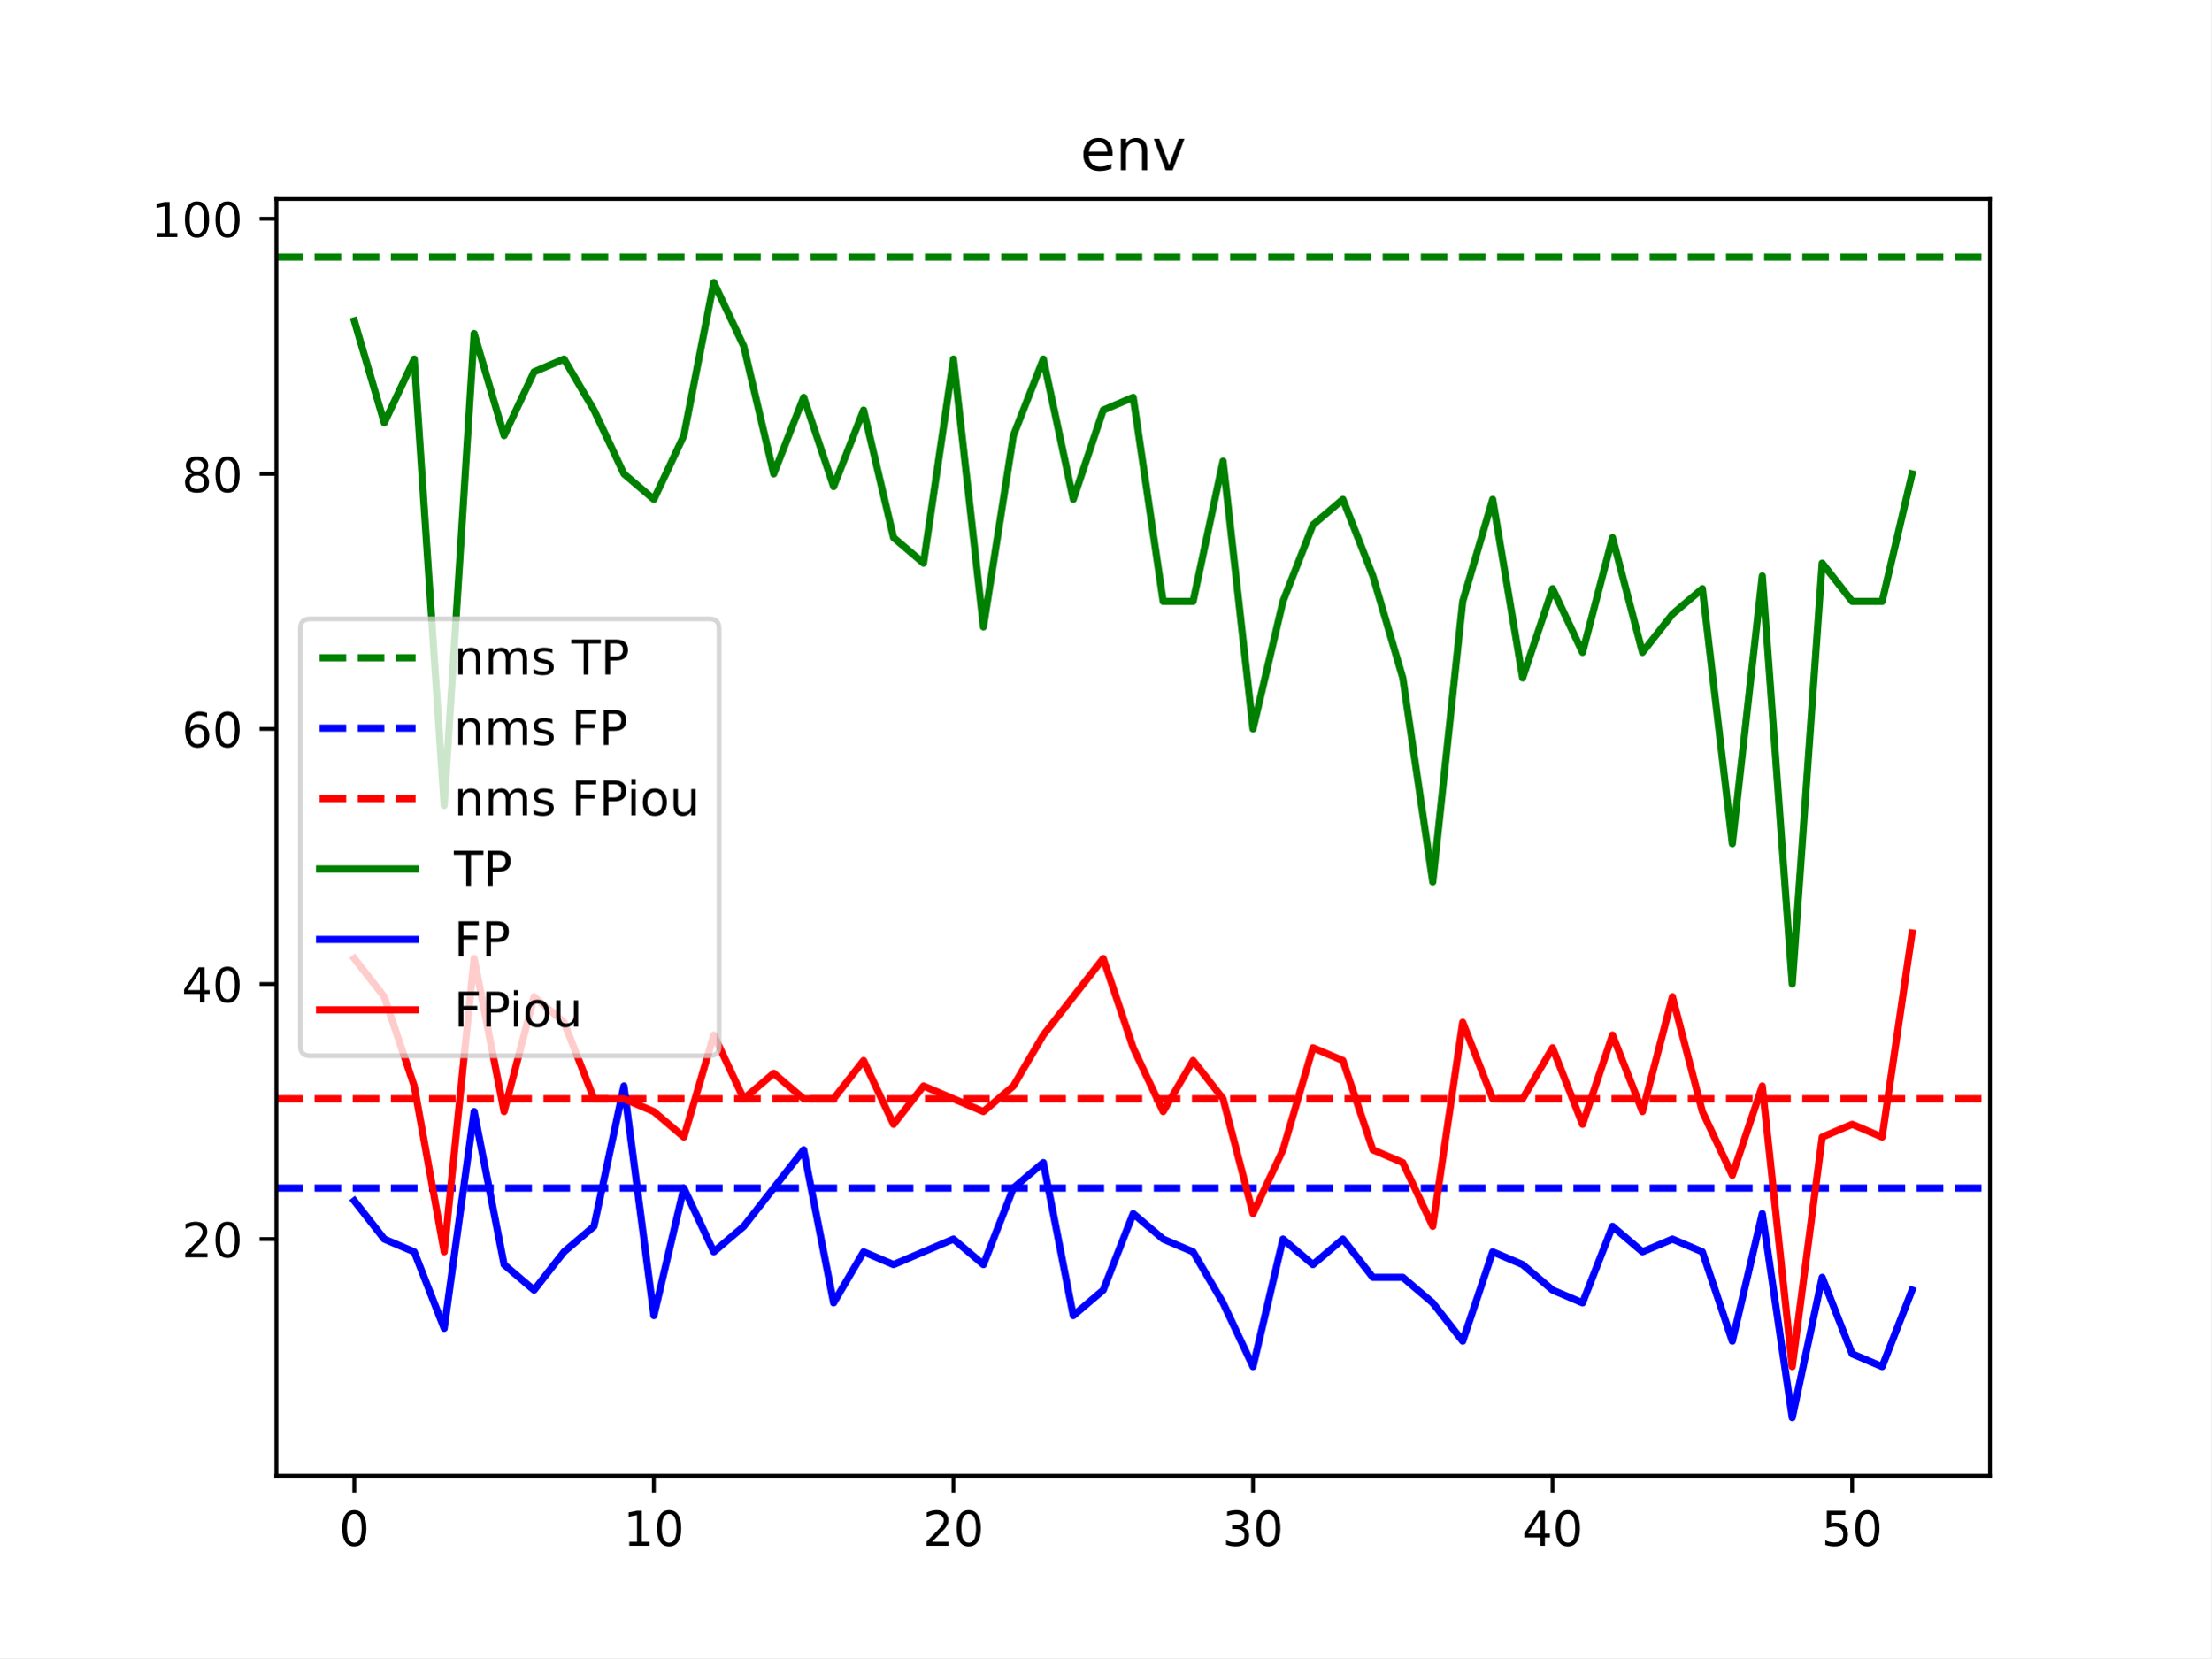
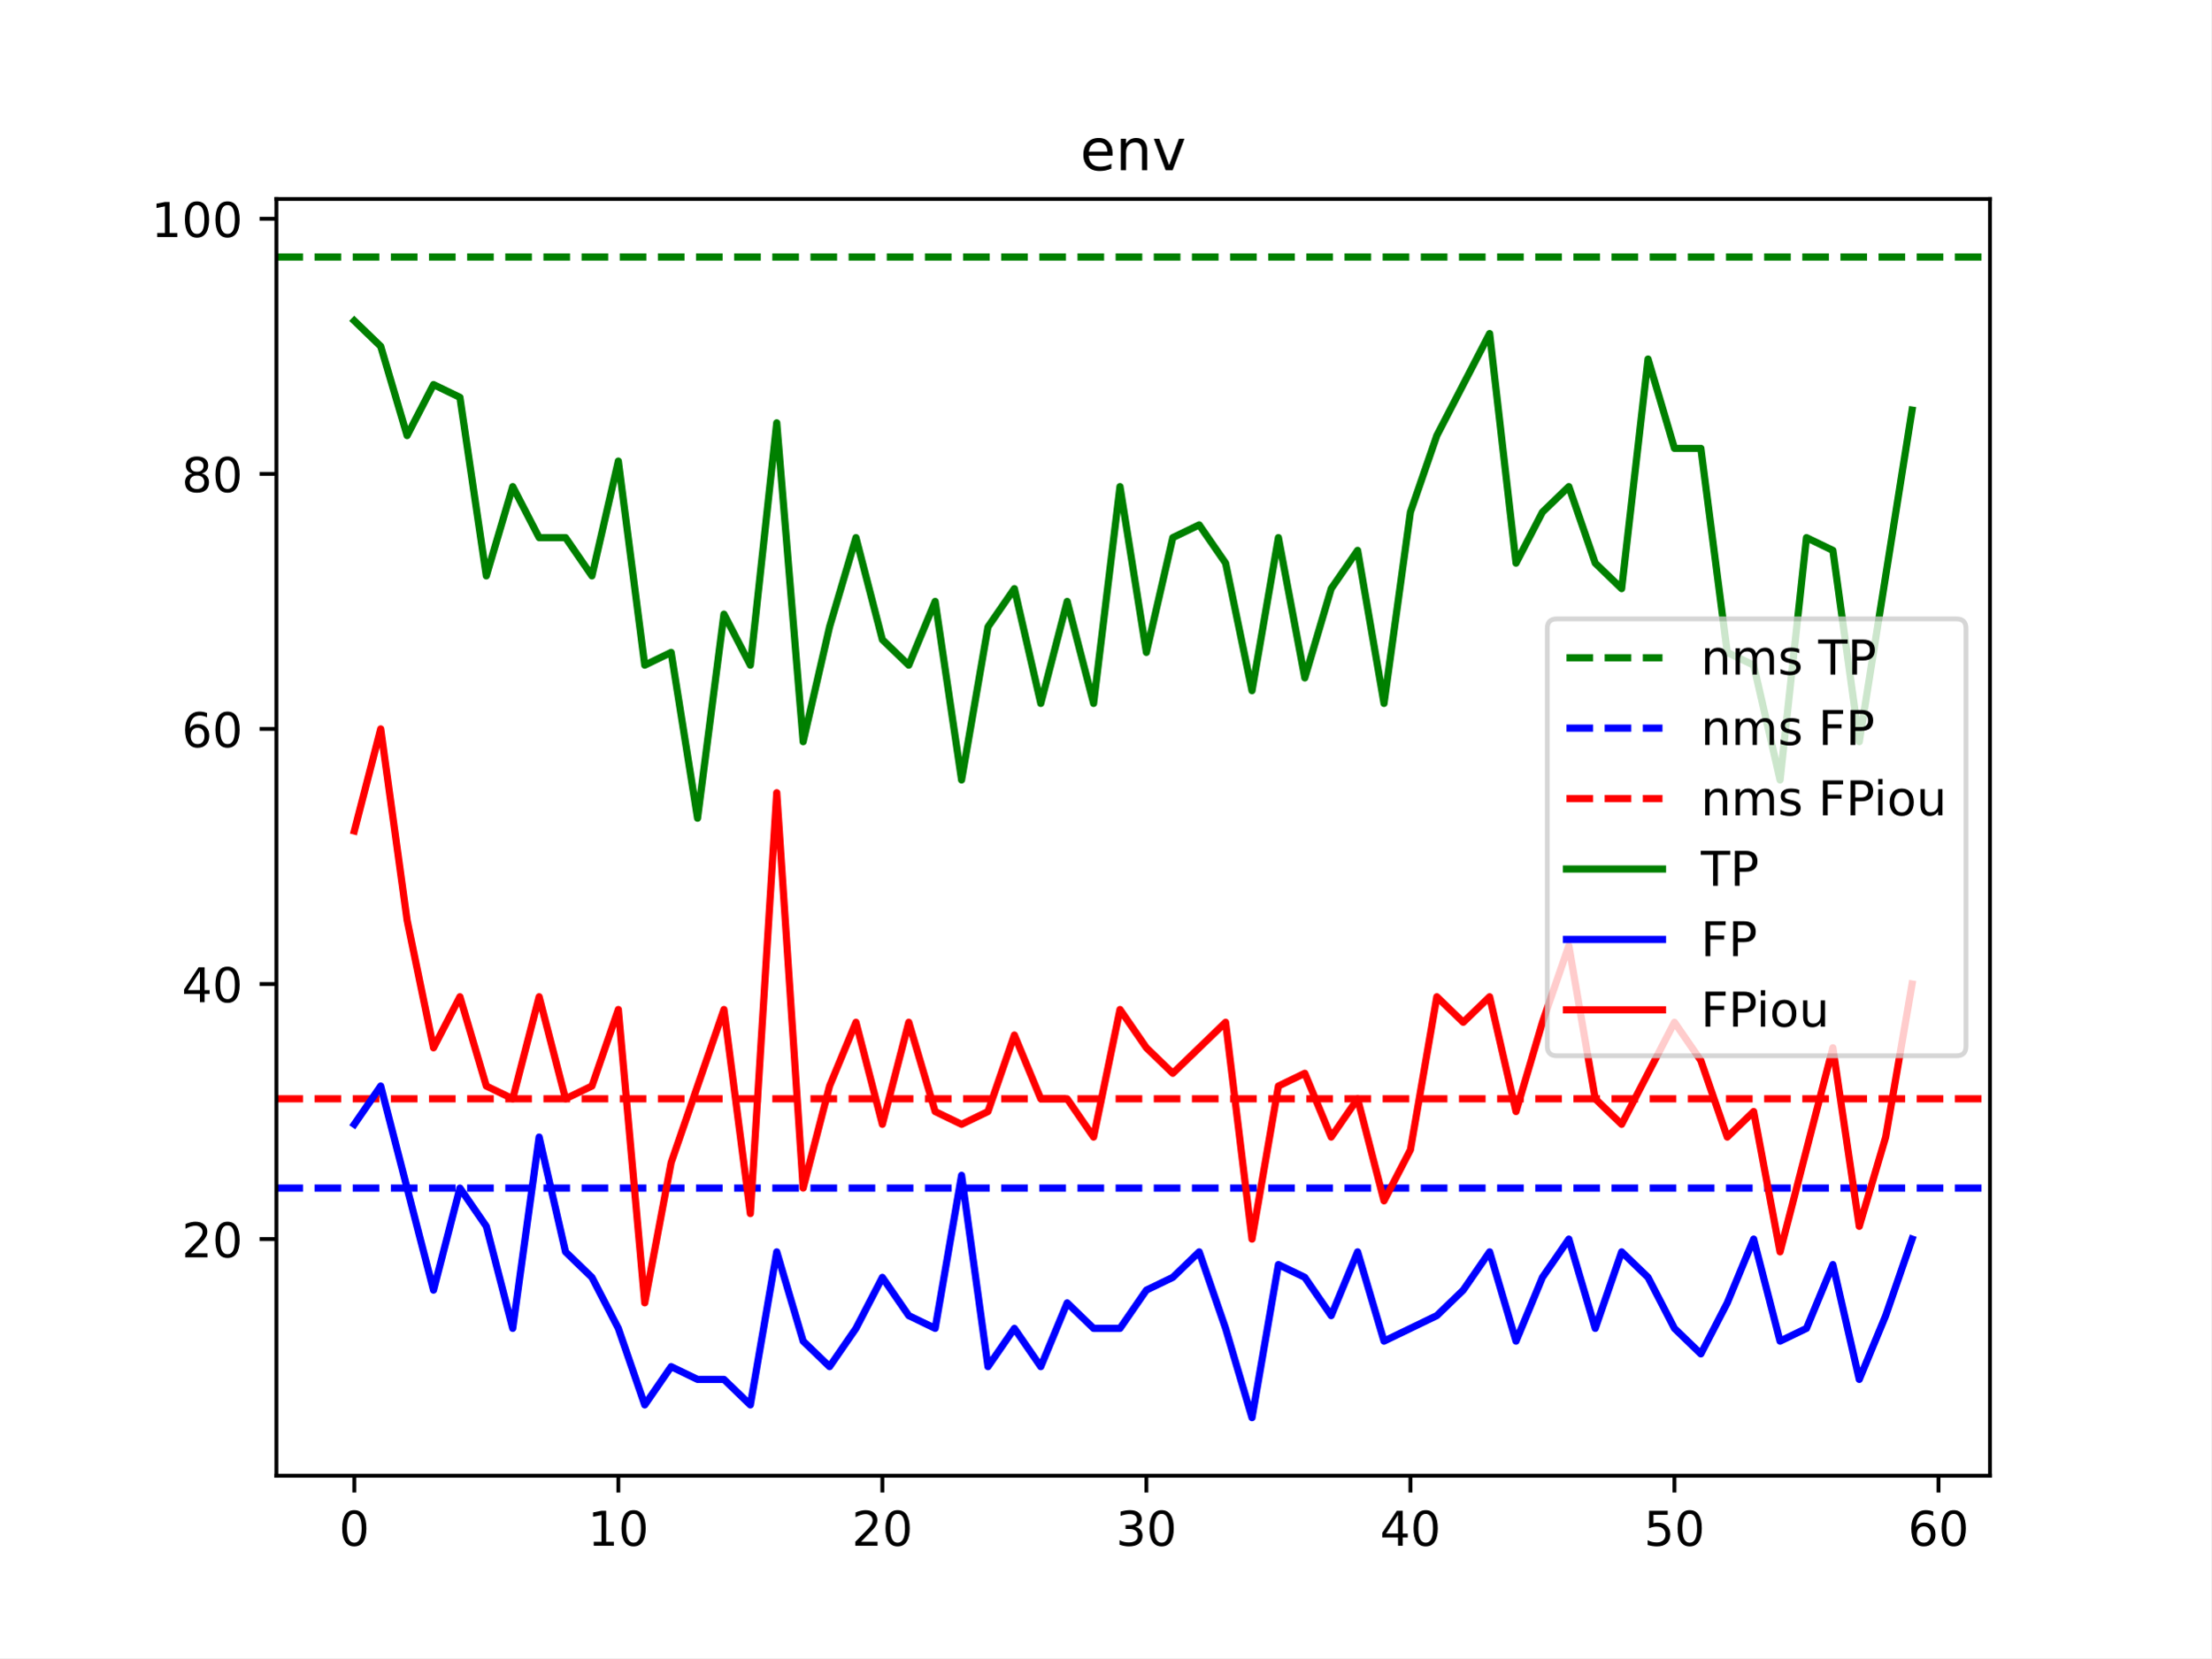
<svg xmlns="http://www.w3.org/2000/svg" xmlns:xlink="http://www.w3.org/1999/xlink" width="460.8pt" height="345.6pt" viewBox="0 0 460.8 345.6" version="1.1">
  <defs>
    <style type="text/css">*{stroke-linejoin: round; stroke-linecap: butt}</style>
  </defs>
  <g id="figure_1">
    <g id="patch_1">
      <path d="M 0 345.6  L 460.8 345.6  L 460.8 0  L 0 0  z " style="fill: #ffffff" />
    </g>
    <g id="axes_1">
      <g id="patch_2">
        <path d="M 57.6 307.584  L 414.72 307.584  L 414.72 41.472  L 57.6 41.472  z " style="fill: #ffffff" />
      </g>
      <g id="matplotlib.axis_1">
        <g id="xtick_1">
          <g id="line2d_1">
            <defs>
-               <path id="m5b8adbfee2" d="M 0 0  L 0 3.5  " style="stroke: #000000; stroke-width: 0.8" />
-             </defs>
-             <g>
-               <use xlink:href="#m5b8adbfee2" x="73.833" y="307.584" style="stroke: #000000; stroke-width: 0.8" />
+               <path id="m78e13bfbb8" d="M 0 0  L 0 3.5  " style="stroke: #000000; stroke-width: 0.8" />
+             </defs>
+             <g>
+               <use xlink:href="#m78e13bfbb8" x="73.833" y="307.584" style="stroke: #000000; stroke-width: 0.8" />
            </g>
          </g>
          <g id="text_1">
            <g transform="translate(70.65148 322.1824) scale(0.1 -0.1)">
              <defs>
                <path id="DejaVuSans-30" d="M 2034 4250  Q 1547 4250 1301 3770  Q 1056 3291 1056 2328  Q 1056 1369 1301 889  Q 1547 409 2034 409  Q 2525 409 2770 889  Q 3016 1369 3016 2328  Q 3016 3291 2770 3770  Q 2525 4250 2034 4250  z M 2034 4750  Q 2819 4750 3233 4129  Q 3647 3509 3647 2328  Q 3647 1150 3233 529  Q 2819 -91 2034 -91  Q 1250 -91 836 529  Q 422 1150 422 2328  Q 422 3509 836 4129  Q 1250 4750 2034 4750  z " transform="scale(0.015625)" />
              </defs>
              <use xlink:href="#DejaVuSans-30" />
            </g>
          </g>
        </g>
        <g id="xtick_2">
          <g id="line2d_2">
            <g>
-               <use xlink:href="#m5b8adbfee2" x="136.266" y="307.584" style="stroke: #000000; stroke-width: 0.8" />
+               <use xlink:href="#m78e13bfbb8" x="128.859" y="307.584" style="stroke: #000000; stroke-width: 0.8" />
            </g>
          </g>
          <g id="text_2">
-             <g transform="translate(129.9038 322.1824) scale(0.1 -0.1)">
+             <g transform="translate(122.4964 322.1824) scale(0.1 -0.1)">
              <defs>
                <path id="DejaVuSans-31" d="M 794 531  L 1825 531  L 1825 4091  L 703 3866  L 703 4441  L 1819 4666  L 2450 4666  L 2450 531  L 3481 531  L 3481 0  L 794 0  L 794 531  z " transform="scale(0.015625)" />
              </defs>
              <use xlink:href="#DejaVuSans-31" />
              <use xlink:href="#DejaVuSans-30" x="63.623" />
            </g>
          </g>
        </g>
        <g id="xtick_3">
          <g id="line2d_3">
            <g>
-               <use xlink:href="#m5b8adbfee2" x="198.7" y="307.584" style="stroke: #000000; stroke-width: 0.8" />
+               <use xlink:href="#m78e13bfbb8" x="183.885" y="307.584" style="stroke: #000000; stroke-width: 0.8" />
            </g>
          </g>
          <g id="text_3">
-             <g transform="translate(192.3374 322.1824) scale(0.1 -0.1)">
+             <g transform="translate(177.5226 322.1824) scale(0.1 -0.1)">
              <defs>
                <path id="DejaVuSans-32" d="M 1228 531  L 3431 531  L 3431 0  L 469 0  L 469 531  Q 828 903 1448 1529  Q 2069 2156 2228 2338  Q 2531 2678 2651 2914  Q 2772 3150 2772 3378  Q 2772 3750 2511 3984  Q 2250 4219 1831 4219  Q 1534 4219 1204 4116  Q 875 4013 500 3803  L 500 4441  Q 881 4594 1212 4672  Q 1544 4750 1819 4750  Q 2544 4750 2975 4387  Q 3406 4025 3406 3419  Q 3406 3131 3298 2873  Q 3191 2616 2906 2266  Q 2828 2175 2409 1742  Q 1991 1309 1228 531  z " transform="scale(0.015625)" />
              </defs>
              <use xlink:href="#DejaVuSans-32" />
              <use xlink:href="#DejaVuSans-30" x="63.623" />
            </g>
          </g>
        </g>
        <g id="xtick_4">
          <g id="line2d_4">
            <g>
-               <use xlink:href="#m5b8adbfee2" x="261.133" y="307.584" style="stroke: #000000; stroke-width: 0.8" />
+               <use xlink:href="#m78e13bfbb8" x="238.911" y="307.584" style="stroke: #000000; stroke-width: 0.8" />
            </g>
          </g>
          <g id="text_4">
-             <g transform="translate(254.7709 322.1824) scale(0.1 -0.1)">
+             <g transform="translate(232.5488 322.1824) scale(0.1 -0.1)">
              <defs>
                <path id="DejaVuSans-33" d="M 2597 2516  Q 3050 2419 3304 2112  Q 3559 1806 3559 1356  Q 3559 666 3084 287  Q 2609 -91 1734 -91  Q 1441 -91 1130 -33  Q 819 25 488 141  L 488 750  Q 750 597 1062 519  Q 1375 441 1716 441  Q 2309 441 2620 675  Q 2931 909 2931 1356  Q 2931 1769 2642 2001  Q 2353 2234 1838 2234  L 1294 2234  L 1294 2753  L 1863 2753  Q 2328 2753 2575 2939  Q 2822 3125 2822 3475  Q 2822 3834 2567 4026  Q 2313 4219 1838 4219  Q 1578 4219 1281 4162  Q 984 4106 628 3988  L 628 4550  Q 988 4650 1302 4700  Q 1616 4750 1894 4750  Q 2613 4750 3031 4423  Q 3450 4097 3450 3541  Q 3450 3153 3228 2886  Q 3006 2619 2597 2516  z " transform="scale(0.015625)" />
              </defs>
              <use xlink:href="#DejaVuSans-33" />
              <use xlink:href="#DejaVuSans-30" x="63.623" />
            </g>
          </g>
        </g>
        <g id="xtick_5">
          <g id="line2d_5">
            <g>
-               <use xlink:href="#m5b8adbfee2" x="323.567" y="307.584" style="stroke: #000000; stroke-width: 0.8" />
+               <use xlink:href="#m78e13bfbb8" x="293.938" y="307.584" style="stroke: #000000; stroke-width: 0.8" />
            </g>
          </g>
          <g id="text_5">
-             <g transform="translate(317.2045 322.1824) scale(0.1 -0.1)">
+             <g transform="translate(287.575 322.1824) scale(0.1 -0.1)">
              <defs>
                <path id="DejaVuSans-34" d="M 2419 4116  L 825 1625  L 2419 1625  L 2419 4116  z M 2253 4666  L 3047 4666  L 3047 1625  L 3713 1625  L 3713 1100  L 3047 1100  L 3047 0  L 2419 0  L 2419 1100  L 313 1100  L 313 1709  L 2253 4666  z " transform="scale(0.015625)" />
              </defs>
              <use xlink:href="#DejaVuSans-34" />
              <use xlink:href="#DejaVuSans-30" x="63.623" />
            </g>
          </g>
        </g>
        <g id="xtick_6">
          <g id="line2d_6">
            <g>
-               <use xlink:href="#m5b8adbfee2" x="386.001" y="307.584" style="stroke: #000000; stroke-width: 0.8" />
+               <use xlink:href="#m78e13bfbb8" x="348.964" y="307.584" style="stroke: #000000; stroke-width: 0.8" />
            </g>
          </g>
          <g id="text_6">
-             <g transform="translate(379.6381 322.1824) scale(0.1 -0.1)">
+             <g transform="translate(342.6012 322.1824) scale(0.1 -0.1)">
              <defs>
                <path id="DejaVuSans-35" d="M 691 4666  L 3169 4666  L 3169 4134  L 1269 4134  L 1269 2991  Q 1406 3038 1543 3061  Q 1681 3084 1819 3084  Q 2600 3084 3056 2656  Q 3513 2228 3513 1497  Q 3513 744 3044 326  Q 2575 -91 1722 -91  Q 1428 -91 1123 -41  Q 819 9 494 109  L 494 744  Q 775 591 1075 516  Q 1375 441 1709 441  Q 2250 441 2565 725  Q 2881 1009 2881 1497  Q 2881 1984 2565 2268  Q 2250 2553 1709 2553  Q 1456 2553 1204 2497  Q 953 2441 691 2322  L 691 4666  z " transform="scale(0.015625)" />
              </defs>
              <use xlink:href="#DejaVuSans-35" />
+               <use xlink:href="#DejaVuSans-30" x="63.623" />
+             </g>
+           </g>
+         </g>
+         <g id="xtick_7">
+           <g id="line2d_7">
+             <g>
+               <use xlink:href="#m78e13bfbb8" x="403.99" y="307.584" style="stroke: #000000; stroke-width: 0.8" />
+             </g>
+           </g>
+           <g id="text_7">
+             <g transform="translate(397.6274 322.1824) scale(0.1 -0.1)">
+               <defs>
+                 <path id="DejaVuSans-36" d="M 2113 2584  Q 1688 2584 1439 2293  Q 1191 2003 1191 1497  Q 1191 994 1439 701  Q 1688 409 2113 409  Q 2538 409 2786 701  Q 3034 994 3034 1497  Q 3034 2003 2786 2293  Q 2538 2584 2113 2584  z M 3366 4563  L 3366 3988  Q 3128 4100 2886 4159  Q 2644 4219 2406 4219  Q 1781 4219 1451 3797  Q 1122 3375 1075 2522  Q 1259 2794 1537 2939  Q 1816 3084 2150 3084  Q 2853 3084 3261 2657  Q 3669 2231 3669 1497  Q 3669 778 3244 343  Q 2819 -91 2113 -91  Q 1303 -91 875 529  Q 447 1150 447 2328  Q 447 3434 972 4092  Q 1497 4750 2381 4750  Q 2619 4750 2861 4703  Q 3103 4656 3366 4563  z " transform="scale(0.015625)" />
+               </defs>
+               <use xlink:href="#DejaVuSans-36" />
              <use xlink:href="#DejaVuSans-30" x="63.623" />
            </g>
          </g>
        </g>
      </g>
      <g id="matplotlib.axis_2">
        <g id="ytick_1">
-           <g id="line2d_7">
-             <defs>
-               <path id="me4290e799b" d="M 0 0  L -3.5 0  " style="stroke: #000000; stroke-width: 0.8" />
-             </defs>
-             <g>
-               <use xlink:href="#me4290e799b" x="57.6" y="258.27" style="stroke: #000000; stroke-width: 0.8" />
-             </g>
-           </g>
-           <g id="text_7">
+           <g id="line2d_8">
+             <defs>
+               <path id="m94d35e02c0" d="M 0 0  L -3.5 0  " style="stroke: #000000; stroke-width: 0.8" />
+             </defs>
+             <g>
+               <use xlink:href="#m94d35e02c0" x="57.6" y="258.27" style="stroke: #000000; stroke-width: 0.8" />
+             </g>
+           </g>
+           <g id="text_8">
            <g transform="translate(37.875 262.0688) scale(0.1 -0.1)">
              <use xlink:href="#DejaVuSans-32" />
              <use xlink:href="#DejaVuSans-30" x="63.623" />
            </g>
          </g>
        </g>
        <g id="ytick_2">
-           <g id="line2d_8">
-             <g>
-               <use xlink:href="#me4290e799b" x="57.6" y="205.1" style="stroke: #000000; stroke-width: 0.8" />
-             </g>
-           </g>
-           <g id="text_8">
+           <g id="line2d_9">
+             <g>
+               <use xlink:href="#m94d35e02c0" x="57.6" y="205.1" style="stroke: #000000; stroke-width: 0.8" />
+             </g>
+           </g>
+           <g id="text_9">
            <g transform="translate(37.875 208.8995) scale(0.1 -0.1)">
              <use xlink:href="#DejaVuSans-34" />
              <use xlink:href="#DejaVuSans-30" x="63.623" />
            </g>
          </g>
        </g>
        <g id="ytick_3">
-           <g id="line2d_9">
-             <g>
-               <use xlink:href="#me4290e799b" x="57.6" y="151.931" style="stroke: #000000; stroke-width: 0.8" />
-             </g>
-           </g>
-           <g id="text_9">
+           <g id="line2d_10">
+             <g>
+               <use xlink:href="#m94d35e02c0" x="57.6" y="151.931" style="stroke: #000000; stroke-width: 0.8" />
+             </g>
+           </g>
+           <g id="text_10">
            <g transform="translate(37.875 155.7303) scale(0.1 -0.1)">
-               <defs>
-                 <path id="DejaVuSans-36" d="M 2113 2584  Q 1688 2584 1439 2293  Q 1191 2003 1191 1497  Q 1191 994 1439 701  Q 1688 409 2113 409  Q 2538 409 2786 701  Q 3034 994 3034 1497  Q 3034 2003 2786 2293  Q 2538 2584 2113 2584  z M 3366 4563  L 3366 3988  Q 3128 4100 2886 4159  Q 2644 4219 2406 4219  Q 1781 4219 1451 3797  Q 1122 3375 1075 2522  Q 1259 2794 1537 2939  Q 1816 3084 2150 3084  Q 2853 3084 3261 2657  Q 3669 2231 3669 1497  Q 3669 778 3244 343  Q 2819 -91 2113 -91  Q 1303 -91 875 529  Q 447 1150 447 2328  Q 447 3434 972 4092  Q 1497 4750 2381 4750  Q 2619 4750 2861 4703  Q 3103 4656 3366 4563  z " transform="scale(0.015625)" />
-               </defs>
              <use xlink:href="#DejaVuSans-36" />
              <use xlink:href="#DejaVuSans-30" x="63.623" />
            </g>
          </g>
        </g>
        <g id="ytick_4">
-           <g id="line2d_10">
-             <g>
-               <use xlink:href="#me4290e799b" x="57.6" y="98.762" style="stroke: #000000; stroke-width: 0.8" />
-             </g>
-           </g>
-           <g id="text_10">
+           <g id="line2d_11">
+             <g>
+               <use xlink:href="#m94d35e02c0" x="57.6" y="98.762" style="stroke: #000000; stroke-width: 0.8" />
+             </g>
+           </g>
+           <g id="text_11">
            <g transform="translate(37.875 102.5611) scale(0.1 -0.1)">
              <defs>
                <path id="DejaVuSans-38" d="M 2034 2216  Q 1584 2216 1326 1975  Q 1069 1734 1069 1313  Q 1069 891 1326 650  Q 1584 409 2034 409  Q 2484 409 2743 651  Q 3003 894 3003 1313  Q 3003 1734 2745 1975  Q 2488 2216 2034 2216  z M 1403 2484  Q 997 2584 770 2862  Q 544 3141 544 3541  Q 544 4100 942 4425  Q 1341 4750 2034 4750  Q 2731 4750 3128 4425  Q 3525 4100 3525 3541  Q 3525 3141 3298 2862  Q 3072 2584 2669 2484  Q 3125 2378 3379 2068  Q 3634 1759 3634 1313  Q 3634 634 3220 271  Q 2806 -91 2034 -91  Q 1263 -91 848 271  Q 434 634 434 1313  Q 434 1759 690 2068  Q 947 2378 1403 2484  z M 1172 3481  Q 1172 3119 1398 2916  Q 1625 2713 2034 2713  Q 2441 2713 2670 2916  Q 2900 3119 2900 3481  Q 2900 3844 2670 4047  Q 2441 4250 2034 4250  Q 1625 4250 1398 4047  Q 1172 3844 1172 3481  z " transform="scale(0.015625)" />
              </defs>
              <use xlink:href="#DejaVuSans-38" />
              <use xlink:href="#DejaVuSans-30" x="63.623" />
            </g>
          </g>
        </g>
        <g id="ytick_5">
-           <g id="line2d_11">
-             <g>
-               <use xlink:href="#me4290e799b" x="57.6" y="45.593" style="stroke: #000000; stroke-width: 0.8" />
-             </g>
-           </g>
-           <g id="text_11">
+           <g id="line2d_12">
+             <g>
+               <use xlink:href="#m94d35e02c0" x="57.6" y="45.593" style="stroke: #000000; stroke-width: 0.8" />
+             </g>
+           </g>
+           <g id="text_12">
            <g transform="translate(31.5125 49.39183) scale(0.1 -0.1)">
              <use xlink:href="#DejaVuSans-31" />
              <use xlink:href="#DejaVuSans-30" x="63.623" />
              <use xlink:href="#DejaVuSans-30" x="127.246" />
            </g>
          </g>
        </g>
      </g>
-       <g id="line2d_12">
-         <path d="M 57.6 53.568  L 414.72 53.568  " clip-path="url(#p6f313e367b)" style="fill: none; stroke-dasharray: 5.55,2.4; stroke-dashoffset: 0; stroke: #008000; stroke-width: 1.5" />
-       </g>
      <g id="line2d_13">
-         <path d="M 57.6 247.636  L 414.72 247.636  " clip-path="url(#p6f313e367b)" style="fill: none; stroke-dasharray: 5.55,2.4; stroke-dashoffset: 0; stroke: #0000ff; stroke-width: 1.5" />
+         <path d="M 57.6 53.568  L 414.72 53.568  " clip-path="url(#p888bf2f9cd)" style="fill: none; stroke-dasharray: 5.55,2.4; stroke-dashoffset: 0; stroke: #008000; stroke-width: 1.5" />
      </g>
      <g id="line2d_14">
-         <path d="M 57.6 229.026  L 414.72 229.026  " clip-path="url(#p6f313e367b)" style="fill: none; stroke-dasharray: 5.55,2.4; stroke-dashoffset: 0; stroke: #ff0000; stroke-width: 1.5" />
+         <path d="M 57.6 247.636  L 414.72 247.636  " clip-path="url(#p888bf2f9cd)" style="fill: none; stroke-dasharray: 5.55,2.4; stroke-dashoffset: 0; stroke: #0000ff; stroke-width: 1.5" />
      </g>
      <g id="line2d_15">
-         <path d="M 73.833 66.86  L 80.076 88.128  L 86.319 74.836  L 92.563 167.882  L 98.806 69.519  L 105.05 90.786  L 111.293 77.494  L 117.536 74.836  L 123.78 85.47  L 130.023 98.762  L 136.266 104.079  L 142.51 90.786  L 148.753 58.885  L 154.996 72.177  L 161.24 98.762  L 167.483 82.811  L 173.726 101.42  L 179.97 85.47  L 186.213 112.054  L 192.457 117.371  L 198.7 74.836  L 204.943 130.663  L 211.187 90.786  L 217.43 74.836  L 223.673 104.079  L 229.917 85.47  L 236.16 82.811  L 242.403 125.346  L 248.647 125.346  L 254.89 96.103  L 261.133 151.931  L 267.377 125.346  L 273.62 109.396  L 279.863 104.079  L 286.107 120.03  L 292.35 141.297  L 298.594 183.833  L 304.837 125.346  L 311.08 104.079  L 317.324 141.297  L 323.567 122.688  L 329.81 135.98  L 336.054 112.054  L 342.297 135.98  L 348.54 128.005  L 354.784 122.688  L 361.027 175.857  L 367.27 120.03  L 373.514 205.1  L 379.757 117.371  L 386.001 125.346  L 392.244 125.346  L 398.487 98.762  " clip-path="url(#p6f313e367b)" style="fill: none; stroke: #008000; stroke-width: 1.5; stroke-linecap: square" />
+         <path d="M 57.6 229.026  L 414.72 229.026  " clip-path="url(#p888bf2f9cd)" style="fill: none; stroke-dasharray: 5.55,2.4; stroke-dashoffset: 0; stroke: #ff0000; stroke-width: 1.5" />
      </g>
      <g id="line2d_16">
-         <path d="M 73.833 250.294  L 80.076 258.27  L 86.319 260.928  L 92.563 276.879  L 98.806 231.685  L 105.05 263.586  L 111.293 268.903  L 117.536 260.928  L 123.78 255.611  L 130.023 226.368  L 136.266 274.22  L 142.51 247.636  L 148.753 260.928  L 154.996 255.611  L 161.24 247.636  L 167.483 239.66  L 173.726 271.562  L 179.97 260.928  L 186.213 263.586  L 192.457 260.928  L 198.7 258.27  L 204.943 263.586  L 211.187 247.636  L 217.43 242.319  L 223.673 274.22  L 229.917 268.903  L 236.16 252.953  L 242.403 258.27  L 248.647 260.928  L 254.89 271.562  L 261.133 284.854  L 267.377 258.27  L 273.62 263.586  L 279.863 258.27  L 286.107 266.245  L 292.35 266.245  L 298.594 271.562  L 304.837 279.537  L 311.08 260.928  L 317.324 263.586  L 323.567 268.903  L 329.81 271.562  L 336.054 255.611  L 342.297 260.928  L 348.54 258.27  L 354.784 260.928  L 361.027 279.537  L 367.27 252.953  L 373.514 295.488  L 379.757 266.245  L 386.001 282.196  L 392.244 284.854  L 398.487 268.903  " clip-path="url(#p6f313e367b)" style="fill: none; stroke: #0000ff; stroke-width: 1.5; stroke-linecap: square" />
+         <path d="M 73.833 66.86  L 79.335 72.177  L 84.838 90.786  L 90.341 80.153  L 95.843 82.811  L 101.346 120.03  L 106.848 101.42  L 112.351 112.054  L 117.854 112.054  L 123.356 120.03  L 128.859 96.103  L 134.362 138.639  L 139.864 135.98  L 145.367 170.54  L 150.869 128.005  L 156.372 138.639  L 161.875 88.128  L 167.377 154.59  L 172.88 130.663  L 178.382 112.054  L 183.885 133.322  L 189.388 138.639  L 194.89 125.346  L 200.393 162.565  L 205.896 130.663  L 211.398 122.688  L 216.901 146.614  L 222.403 125.346  L 227.906 146.614  L 233.409 101.42  L 238.911 135.98  L 244.414 112.054  L 249.917 109.396  L 255.419 117.371  L 260.922 143.956  L 266.424 112.054  L 271.927 141.297  L 277.43 122.688  L 282.932 114.713  L 288.435 146.614  L 293.938 106.737  L 299.44 90.786  L 304.943 80.153  L 310.445 69.519  L 315.948 117.371  L 321.451 106.737  L 326.953 101.42  L 332.456 117.371  L 337.958 122.688  L 343.461 74.836  L 348.964 93.445  L 354.466 93.445  L 359.969 135.98  L 365.472 138.639  L 370.974 162.565  L 376.477 112.054  L 381.979 114.713  L 387.482 154.59  L 392.985 120.03  L 398.487 85.47  " clip-path="url(#p888bf2f9cd)" style="fill: none; stroke: #008000; stroke-width: 1.5; stroke-linecap: square" />
      </g>
      <g id="line2d_17">
-         <path d="M 73.833 199.783  L 80.076 207.759  L 86.319 226.368  L 92.563 260.928  L 98.806 199.783  L 105.05 231.685  L 111.293 207.759  L 117.536 213.076  L 123.78 229.026  L 130.023 229.026  L 136.266 231.685  L 142.51 237.002  L 148.753 215.734  L 154.996 229.026  L 161.24 223.71  L 167.483 229.026  L 173.726 229.026  L 179.97 221.051  L 186.213 234.343  L 192.457 226.368  L 198.7 229.026  L 204.943 231.685  L 211.187 226.368  L 217.43 215.734  L 223.673 207.759  L 229.917 199.783  L 236.16 218.393  L 242.403 231.685  L 248.647 221.051  L 254.89 229.026  L 261.133 252.953  L 267.377 239.66  L 273.62 218.393  L 279.863 221.051  L 286.107 239.66  L 292.35 242.319  L 298.594 255.611  L 304.837 213.076  L 311.08 229.026  L 317.324 229.026  L 323.567 218.393  L 329.81 234.343  L 336.054 215.734  L 342.297 231.685  L 348.54 207.759  L 354.784 231.685  L 361.027 244.977  L 367.27 226.368  L 373.514 284.854  L 379.757 237.002  L 386.001 234.343  L 392.244 237.002  L 398.487 194.466  " clip-path="url(#p6f313e367b)" style="fill: none; stroke: #ff0000; stroke-width: 1.5; stroke-linecap: square" />
+         <path d="M 73.833 234.343  L 79.335 226.368  L 84.838 247.636  L 90.341 268.903  L 95.843 247.636  L 101.346 255.611  L 106.848 276.879  L 112.351 237.002  L 117.854 260.928  L 123.356 266.245  L 128.859 276.879  L 134.362 292.83  L 139.864 284.854  L 145.367 287.513  L 150.869 287.513  L 156.372 292.83  L 161.875 260.928  L 167.377 279.537  L 172.88 284.854  L 178.382 276.879  L 183.885 266.245  L 189.388 274.22  L 194.89 276.879  L 200.393 244.977  L 205.896 284.854  L 211.398 276.879  L 216.901 284.854  L 222.403 271.562  L 227.906 276.879  L 233.409 276.879  L 238.911 268.903  L 244.414 266.245  L 249.917 260.928  L 255.419 276.879  L 260.922 295.488  L 266.424 263.586  L 271.927 266.245  L 277.43 274.22  L 282.932 260.928  L 288.435 279.537  L 293.938 276.879  L 299.44 274.22  L 304.943 268.903  L 310.445 260.928  L 315.948 279.537  L 321.451 266.245  L 326.953 258.27  L 332.456 276.879  L 337.958 260.928  L 343.461 266.245  L 348.964 276.879  L 354.466 282.196  L 359.969 271.562  L 365.472 258.27  L 370.974 279.537  L 376.477 276.879  L 381.979 263.586  L 387.482 287.513  L 392.985 274.22  L 398.487 258.27  " clip-path="url(#p888bf2f9cd)" style="fill: none; stroke: #0000ff; stroke-width: 1.5; stroke-linecap: square" />
+       </g>
+       <g id="line2d_18">
+         <path d="M 73.833 173.199  L 79.335 151.931  L 84.838 191.808  L 90.341 218.393  L 95.843 207.759  L 101.346 226.368  L 106.848 229.026  L 112.351 207.759  L 117.854 229.026  L 123.356 226.368  L 128.859 210.417  L 134.362 271.562  L 139.864 242.319  L 145.367 226.368  L 150.869 210.417  L 156.372 252.953  L 161.875 165.223  L 167.377 247.636  L 172.88 226.368  L 178.382 213.076  L 183.885 234.343  L 189.388 213.076  L 194.89 231.685  L 200.393 234.343  L 205.896 231.685  L 211.398 215.734  L 216.901 229.026  L 222.403 229.026  L 227.906 237.002  L 233.409 210.417  L 238.911 218.393  L 244.414 223.71  L 249.917 218.393  L 255.419 213.076  L 260.922 258.27  L 266.424 226.368  L 271.927 223.71  L 277.43 237.002  L 282.932 229.026  L 288.435 250.294  L 293.938 239.66  L 299.44 207.759  L 304.943 213.076  L 310.445 207.759  L 315.948 231.685  L 321.451 213.076  L 326.953 197.125  L 332.456 229.026  L 337.958 234.343  L 343.461 223.71  L 348.964 213.076  L 354.466 221.051  L 359.969 237.002  L 365.472 231.685  L 370.974 260.928  L 376.477 239.66  L 381.979 218.393  L 387.482 255.611  L 392.985 237.002  L 398.487 205.1  " clip-path="url(#p888bf2f9cd)" style="fill: none; stroke: #ff0000; stroke-width: 1.5; stroke-linecap: square" />
      </g>
      <g id="patch_3">
        <path d="M 57.6 307.584  L 57.6 41.472  " style="fill: none; stroke: #000000; stroke-width: 0.8; stroke-linejoin: miter; stroke-linecap: square" />
      </g>
      <g id="patch_4">
        <path d="M 414.72 307.584  L 414.72 41.472  " style="fill: none; stroke: #000000; stroke-width: 0.8; stroke-linejoin: miter; stroke-linecap: square" />
      </g>
      <g id="patch_5">
        <path d="M 57.6 307.584  L 414.72 307.584  " style="fill: none; stroke: #000000; stroke-width: 0.8; stroke-linejoin: miter; stroke-linecap: square" />
      </g>
      <g id="patch_6">
        <path d="M 57.6 41.472  L 414.72 41.472  " style="fill: none; stroke: #000000; stroke-width: 0.8; stroke-linejoin: miter; stroke-linecap: square" />
      </g>
-       <g id="text_12">
+       <g id="text_13">
        <g transform="translate(225.1144 35.472) scale(0.12 -0.12)">
          <defs>
            <path id="DejaVuSans-65" d="M 3597 1894  L 3597 1613  L 953 1613  Q 991 1019 1311 708  Q 1631 397 2203 397  Q 2534 397 2845 478  Q 3156 559 3463 722  L 3463 178  Q 3153 47 2828 -22  Q 2503 -91 2169 -91  Q 1331 -91 842 396  Q 353 884 353 1716  Q 353 2575 817 3079  Q 1281 3584 2069 3584  Q 2775 3584 3186 3129  Q 3597 2675 3597 1894  z M 3022 2063  Q 3016 2534 2758 2815  Q 2500 3097 2075 3097  Q 1594 3097 1305 2825  Q 1016 2553 972 2059  L 3022 2063  z " transform="scale(0.015625)" />
            <path id="DejaVuSans-6e" d="M 3513 2113  L 3513 0  L 2938 0  L 2938 2094  Q 2938 2591 2744 2837  Q 2550 3084 2163 3084  Q 1697 3084 1428 2787  Q 1159 2491 1159 1978  L 1159 0  L 581 0  L 581 3500  L 1159 3500  L 1159 2956  Q 1366 3272 1645 3428  Q 1925 3584 2291 3584  Q 2894 3584 3203 3211  Q 3513 2838 3513 2113  z " transform="scale(0.015625)" />
            <path id="DejaVuSans-76" d="M 191 3500  L 800 3500  L 1894 563  L 2988 3500  L 3597 3500  L 2284 0  L 1503 0  L 191 3500  z " transform="scale(0.015625)" />
          </defs>
          <use xlink:href="#DejaVuSans-65" />
          <use xlink:href="#DejaVuSans-6e" x="61.523" />
          <use xlink:href="#DejaVuSans-76" x="124.902" />
        </g>
      </g>
      <g id="legend_1">
        <g id="patch_7">
-           <path d="M 64.6 220.062  L 147.856 220.062  Q 149.856 220.062 149.856 218.062  L 149.856 130.994  Q 149.856 128.994 147.856 128.994  L 64.6 128.994  Q 62.6 128.994 62.6 130.994  L 62.6 218.062  Q 62.6 220.062 64.6 220.062  z " style="fill: #ffffff; opacity: 0.8; stroke: #cccccc; stroke-linejoin: miter" />
-         </g>
-         <g id="line2d_18">
-           <path d="M 66.6 137.092  L 76.6 137.092  L 86.6 137.092  " style="fill: none; stroke-dasharray: 5.55,2.4; stroke-dashoffset: 0; stroke: #008000; stroke-width: 1.5" />
-         </g>
-         <g id="text_13">
-           <g transform="translate(94.6 140.5921) scale(0.1 -0.1)">
+           <path d="M 324.464 220.062  L 407.72 220.062  Q 409.72 220.062 409.72 218.062  L 409.72 130.994  Q 409.72 128.994 407.72 128.994  L 324.464 128.994  Q 322.464 128.994 322.464 130.994  L 322.464 218.062  Q 322.464 220.062 324.464 220.062  z " style="fill: #ffffff; opacity: 0.8; stroke: #cccccc; stroke-linejoin: miter" />
+         </g>
+         <g id="line2d_19">
+           <path d="M 326.464 137.092  L 336.464 137.092  L 346.464 137.092  " style="fill: none; stroke-dasharray: 5.55,2.4; stroke-dashoffset: 0; stroke: #008000; stroke-width: 1.5" />
+         </g>
+         <g id="text_14">
+           <g transform="translate(354.4638 140.5921) scale(0.1 -0.1)">
            <defs>
              <path id="DejaVuSans-6d" d="M 3328 2828  Q 3544 3216 3844 3400  Q 4144 3584 4550 3584  Q 5097 3584 5394 3201  Q 5691 2819 5691 2113  L 5691 0  L 5113 0  L 5113 2094  Q 5113 2597 4934 2840  Q 4756 3084 4391 3084  Q 3944 3084 3684 2787  Q 3425 2491 3425 1978  L 3425 0  L 2847 0  L 2847 2094  Q 2847 2600 2669 2842  Q 2491 3084 2119 3084  Q 1678 3084 1418 2786  Q 1159 2488 1159 1978  L 1159 0  L 581 0  L 581 3500  L 1159 3500  L 1159 2956  Q 1356 3278 1631 3431  Q 1906 3584 2284 3584  Q 2666 3584 2933 3390  Q 3200 3197 3328 2828  z " transform="scale(0.015625)" />
              <path id="DejaVuSans-73" d="M 2834 3397  L 2834 2853  Q 2591 2978 2328 3040  Q 2066 3103 1784 3103  Q 1356 3103 1142 2972  Q 928 2841 928 2578  Q 928 2378 1081 2264  Q 1234 2150 1697 2047  L 1894 2003  Q 2506 1872 2764 1633  Q 3022 1394 3022 966  Q 3022 478 2636 193  Q 2250 -91 1575 -91  Q 1294 -91 989 -36  Q 684 19 347 128  L 347 722  Q 666 556 975 473  Q 1284 391 1588 391  Q 1994 391 2212 530  Q 2431 669 2431 922  Q 2431 1156 2273 1281  Q 2116 1406 1581 1522  L 1381 1569  Q 847 1681 609 1914  Q 372 2147 372 2553  Q 372 3047 722 3315  Q 1072 3584 1716 3584  Q 2034 3584 2315 3537  Q 2597 3491 2834 3397  z " transform="scale(0.015625)" />
              <path id="DejaVuSans-20" transform="scale(0.015625)" />
              <path id="DejaVuSans-54" d="M -19 4666  L 3928 4666  L 3928 4134  L 2272 4134  L 2272 0  L 1638 0  L 1638 4134  L -19 4134  L -19 4666  z " transform="scale(0.015625)" />
              <path id="DejaVuSans-50" d="M 1259 4147  L 1259 2394  L 2053 2394  Q 2494 2394 2734 2622  Q 2975 2850 2975 3272  Q 2975 3691 2734 3919  Q 2494 4147 2053 4147  L 1259 4147  z M 628 4666  L 2053 4666  Q 2838 4666 3239 4311  Q 3641 3956 3641 3272  Q 3641 2581 3239 2228  Q 2838 1875 2053 1875  L 1259 1875  L 1259 0  L 628 0  L 628 4666  z " transform="scale(0.015625)" />
            </defs>
            <use xlink:href="#DejaVuSans-6e" />
            <use xlink:href="#DejaVuSans-6d" x="63.379" />
            <use xlink:href="#DejaVuSans-73" x="160.791" />
            <use xlink:href="#DejaVuSans-20" x="212.891" />
            <use xlink:href="#DejaVuSans-54" x="244.678" />
            <use xlink:href="#DejaVuSans-50" x="305.762" />
          </g>
        </g>
-         <g id="line2d_19">
-           <path d="M 66.6 151.77  L 76.6 151.77  L 86.6 151.77  " style="fill: none; stroke-dasharray: 5.55,2.4; stroke-dashoffset: 0; stroke: #0000ff; stroke-width: 1.5" />
-         </g>
-         <g id="text_14">
-           <g transform="translate(94.6 155.2702) scale(0.1 -0.1)">
+         <g id="line2d_20">
+           <path d="M 326.464 151.77  L 336.464 151.77  L 346.464 151.77  " style="fill: none; stroke-dasharray: 5.55,2.4; stroke-dashoffset: 0; stroke: #0000ff; stroke-width: 1.5" />
+         </g>
+         <g id="text_15">
+           <g transform="translate(354.4638 155.2702) scale(0.1 -0.1)">
            <defs>
              <path id="DejaVuSans-46" d="M 628 4666  L 3309 4666  L 3309 4134  L 1259 4134  L 1259 2759  L 3109 2759  L 3109 2228  L 1259 2228  L 1259 0  L 628 0  L 628 4666  z " transform="scale(0.015625)" />
            </defs>
            <use xlink:href="#DejaVuSans-6e" />
            <use xlink:href="#DejaVuSans-6d" x="63.379" />
            <use xlink:href="#DejaVuSans-73" x="160.791" />
            <use xlink:href="#DejaVuSans-20" x="212.891" />
            <use xlink:href="#DejaVuSans-46" x="244.678" />
            <use xlink:href="#DejaVuSans-50" x="302.197" />
          </g>
        </g>
-         <g id="line2d_20">
-           <path d="M 66.6 166.448  L 76.6 166.448  L 86.6 166.448  " style="fill: none; stroke-dasharray: 5.55,2.4; stroke-dashoffset: 0; stroke: #ff0000; stroke-width: 1.5" />
-         </g>
-         <g id="text_15">
-           <g transform="translate(94.6 169.9483) scale(0.1 -0.1)">
+         <g id="line2d_21">
+           <path d="M 326.464 166.448  L 336.464 166.448  L 346.464 166.448  " style="fill: none; stroke-dasharray: 5.55,2.4; stroke-dashoffset: 0; stroke: #ff0000; stroke-width: 1.5" />
+         </g>
+         <g id="text_16">
+           <g transform="translate(354.4638 169.9483) scale(0.1 -0.1)">
            <defs>
              <path id="DejaVuSans-69" d="M 603 3500  L 1178 3500  L 1178 0  L 603 0  L 603 3500  z M 603 4863  L 1178 4863  L 1178 4134  L 603 4134  L 603 4863  z " transform="scale(0.015625)" />
              <path id="DejaVuSans-6f" d="M 1959 3097  Q 1497 3097 1228 2736  Q 959 2375 959 1747  Q 959 1119 1226 758  Q 1494 397 1959 397  Q 2419 397 2687 759  Q 2956 1122 2956 1747  Q 2956 2369 2687 2733  Q 2419 3097 1959 3097  z M 1959 3584  Q 2709 3584 3137 3096  Q 3566 2609 3566 1747  Q 3566 888 3137 398  Q 2709 -91 1959 -91  Q 1206 -91 779 398  Q 353 888 353 1747  Q 353 2609 779 3096  Q 1206 3584 1959 3584  z " transform="scale(0.015625)" />
              <path id="DejaVuSans-75" d="M 544 1381  L 544 3500  L 1119 3500  L 1119 1403  Q 1119 906 1312 657  Q 1506 409 1894 409  Q 2359 409 2629 706  Q 2900 1003 2900 1516  L 2900 3500  L 3475 3500  L 3475 0  L 2900 0  L 2900 538  Q 2691 219 2414 64  Q 2138 -91 1772 -91  Q 1169 -91 856 284  Q 544 659 544 1381  z M 1991 3584  L 1991 3584  z " transform="scale(0.015625)" />
            </defs>
            <use xlink:href="#DejaVuSans-6e" />
            <use xlink:href="#DejaVuSans-6d" x="63.379" />
            <use xlink:href="#DejaVuSans-73" x="160.791" />
            <use xlink:href="#DejaVuSans-20" x="212.891" />
            <use xlink:href="#DejaVuSans-46" x="244.678" />
            <use xlink:href="#DejaVuSans-50" x="302.197" />
            <use xlink:href="#DejaVuSans-69" x="360.25" />
            <use xlink:href="#DejaVuSans-6f" x="388.033" />
            <use xlink:href="#DejaVuSans-75" x="449.215" />
          </g>
        </g>
-         <g id="line2d_21">
-           <path d="M 66.6 181.126  L 76.6 181.126  L 86.6 181.126  " style="fill: none; stroke: #008000; stroke-width: 1.5; stroke-linecap: square" />
-         </g>
-         <g id="text_16">
-           <g transform="translate(94.6 184.6264) scale(0.1 -0.1)">
+         <g id="line2d_22">
+           <path d="M 326.464 181.126  L 336.464 181.126  L 346.464 181.126  " style="fill: none; stroke: #008000; stroke-width: 1.5; stroke-linecap: square" />
+         </g>
+         <g id="text_17">
+           <g transform="translate(354.4638 184.6264) scale(0.1 -0.1)">
            <use xlink:href="#DejaVuSans-54" />
            <use xlink:href="#DejaVuSans-50" x="61.084" />
          </g>
        </g>
-         <g id="line2d_22">
-           <path d="M 66.6 195.805  L 76.6 195.805  L 86.6 195.805  " style="fill: none; stroke: #0000ff; stroke-width: 1.5; stroke-linecap: square" />
-         </g>
-         <g id="text_17">
-           <g transform="translate(94.6 199.3046) scale(0.1 -0.1)">
+         <g id="line2d_23">
+           <path d="M 326.464 195.805  L 336.464 195.805  L 346.464 195.805  " style="fill: none; stroke: #0000ff; stroke-width: 1.5; stroke-linecap: square" />
+         </g>
+         <g id="text_18">
+           <g transform="translate(354.4638 199.3046) scale(0.1 -0.1)">
            <use xlink:href="#DejaVuSans-46" />
            <use xlink:href="#DejaVuSans-50" x="57.52" />
          </g>
        </g>
-         <g id="line2d_23">
-           <path d="M 66.6 210.483  L 76.6 210.483  L 86.6 210.483  " style="fill: none; stroke: #ff0000; stroke-width: 1.5; stroke-linecap: square" />
-         </g>
-         <g id="text_18">
-           <g transform="translate(94.6 213.9827) scale(0.1 -0.1)">
+         <g id="line2d_24">
+           <path d="M 326.464 210.483  L 336.464 210.483  L 346.464 210.483  " style="fill: none; stroke: #ff0000; stroke-width: 1.5; stroke-linecap: square" />
+         </g>
+         <g id="text_19">
+           <g transform="translate(354.4638 213.9827) scale(0.1 -0.1)">
            <use xlink:href="#DejaVuSans-46" />
            <use xlink:href="#DejaVuSans-50" x="57.52" />
            <use xlink:href="#DejaVuSans-69" x="115.572" />
            <use xlink:href="#DejaVuSans-6f" x="143.355" />
            <use xlink:href="#DejaVuSans-75" x="204.537" />
          </g>
        </g>
      </g>
    </g>
  </g>
  <defs>
-     <clipPath id="p6f313e367b">
+     <clipPath id="p888bf2f9cd">
      <rect x="57.6" y="41.472" width="357.12" height="266.112" />
    </clipPath>
  </defs>
</svg>
